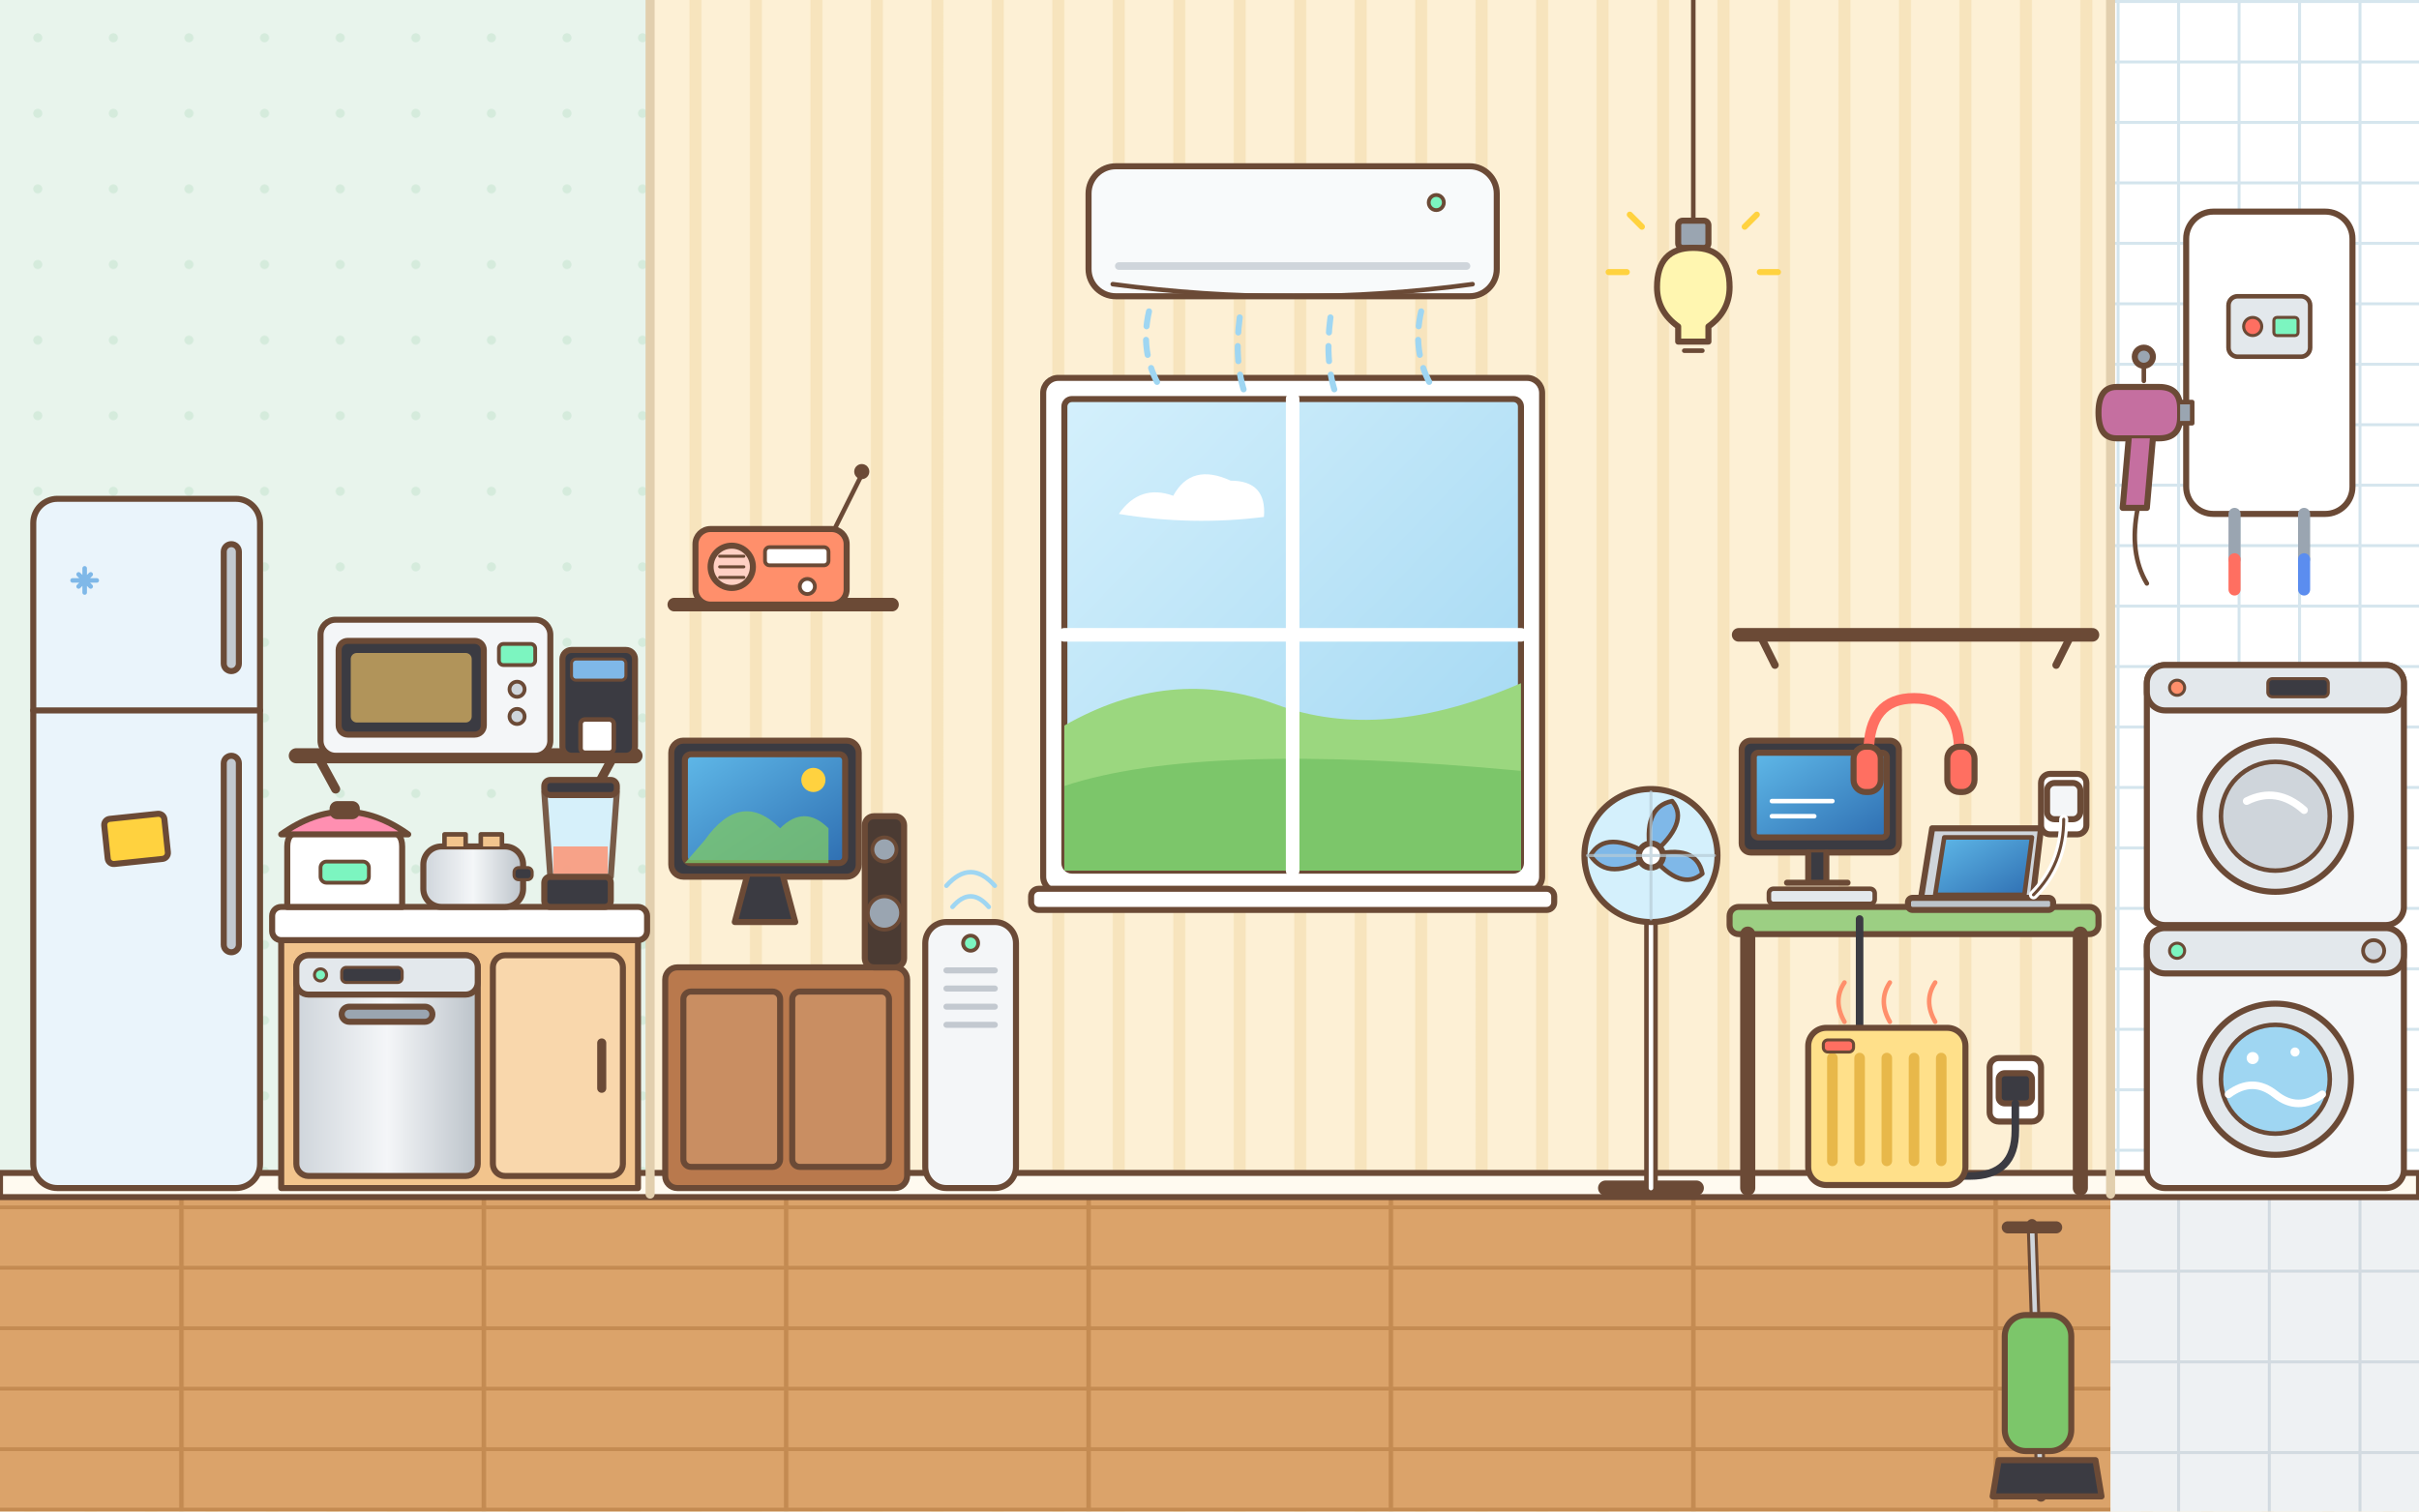
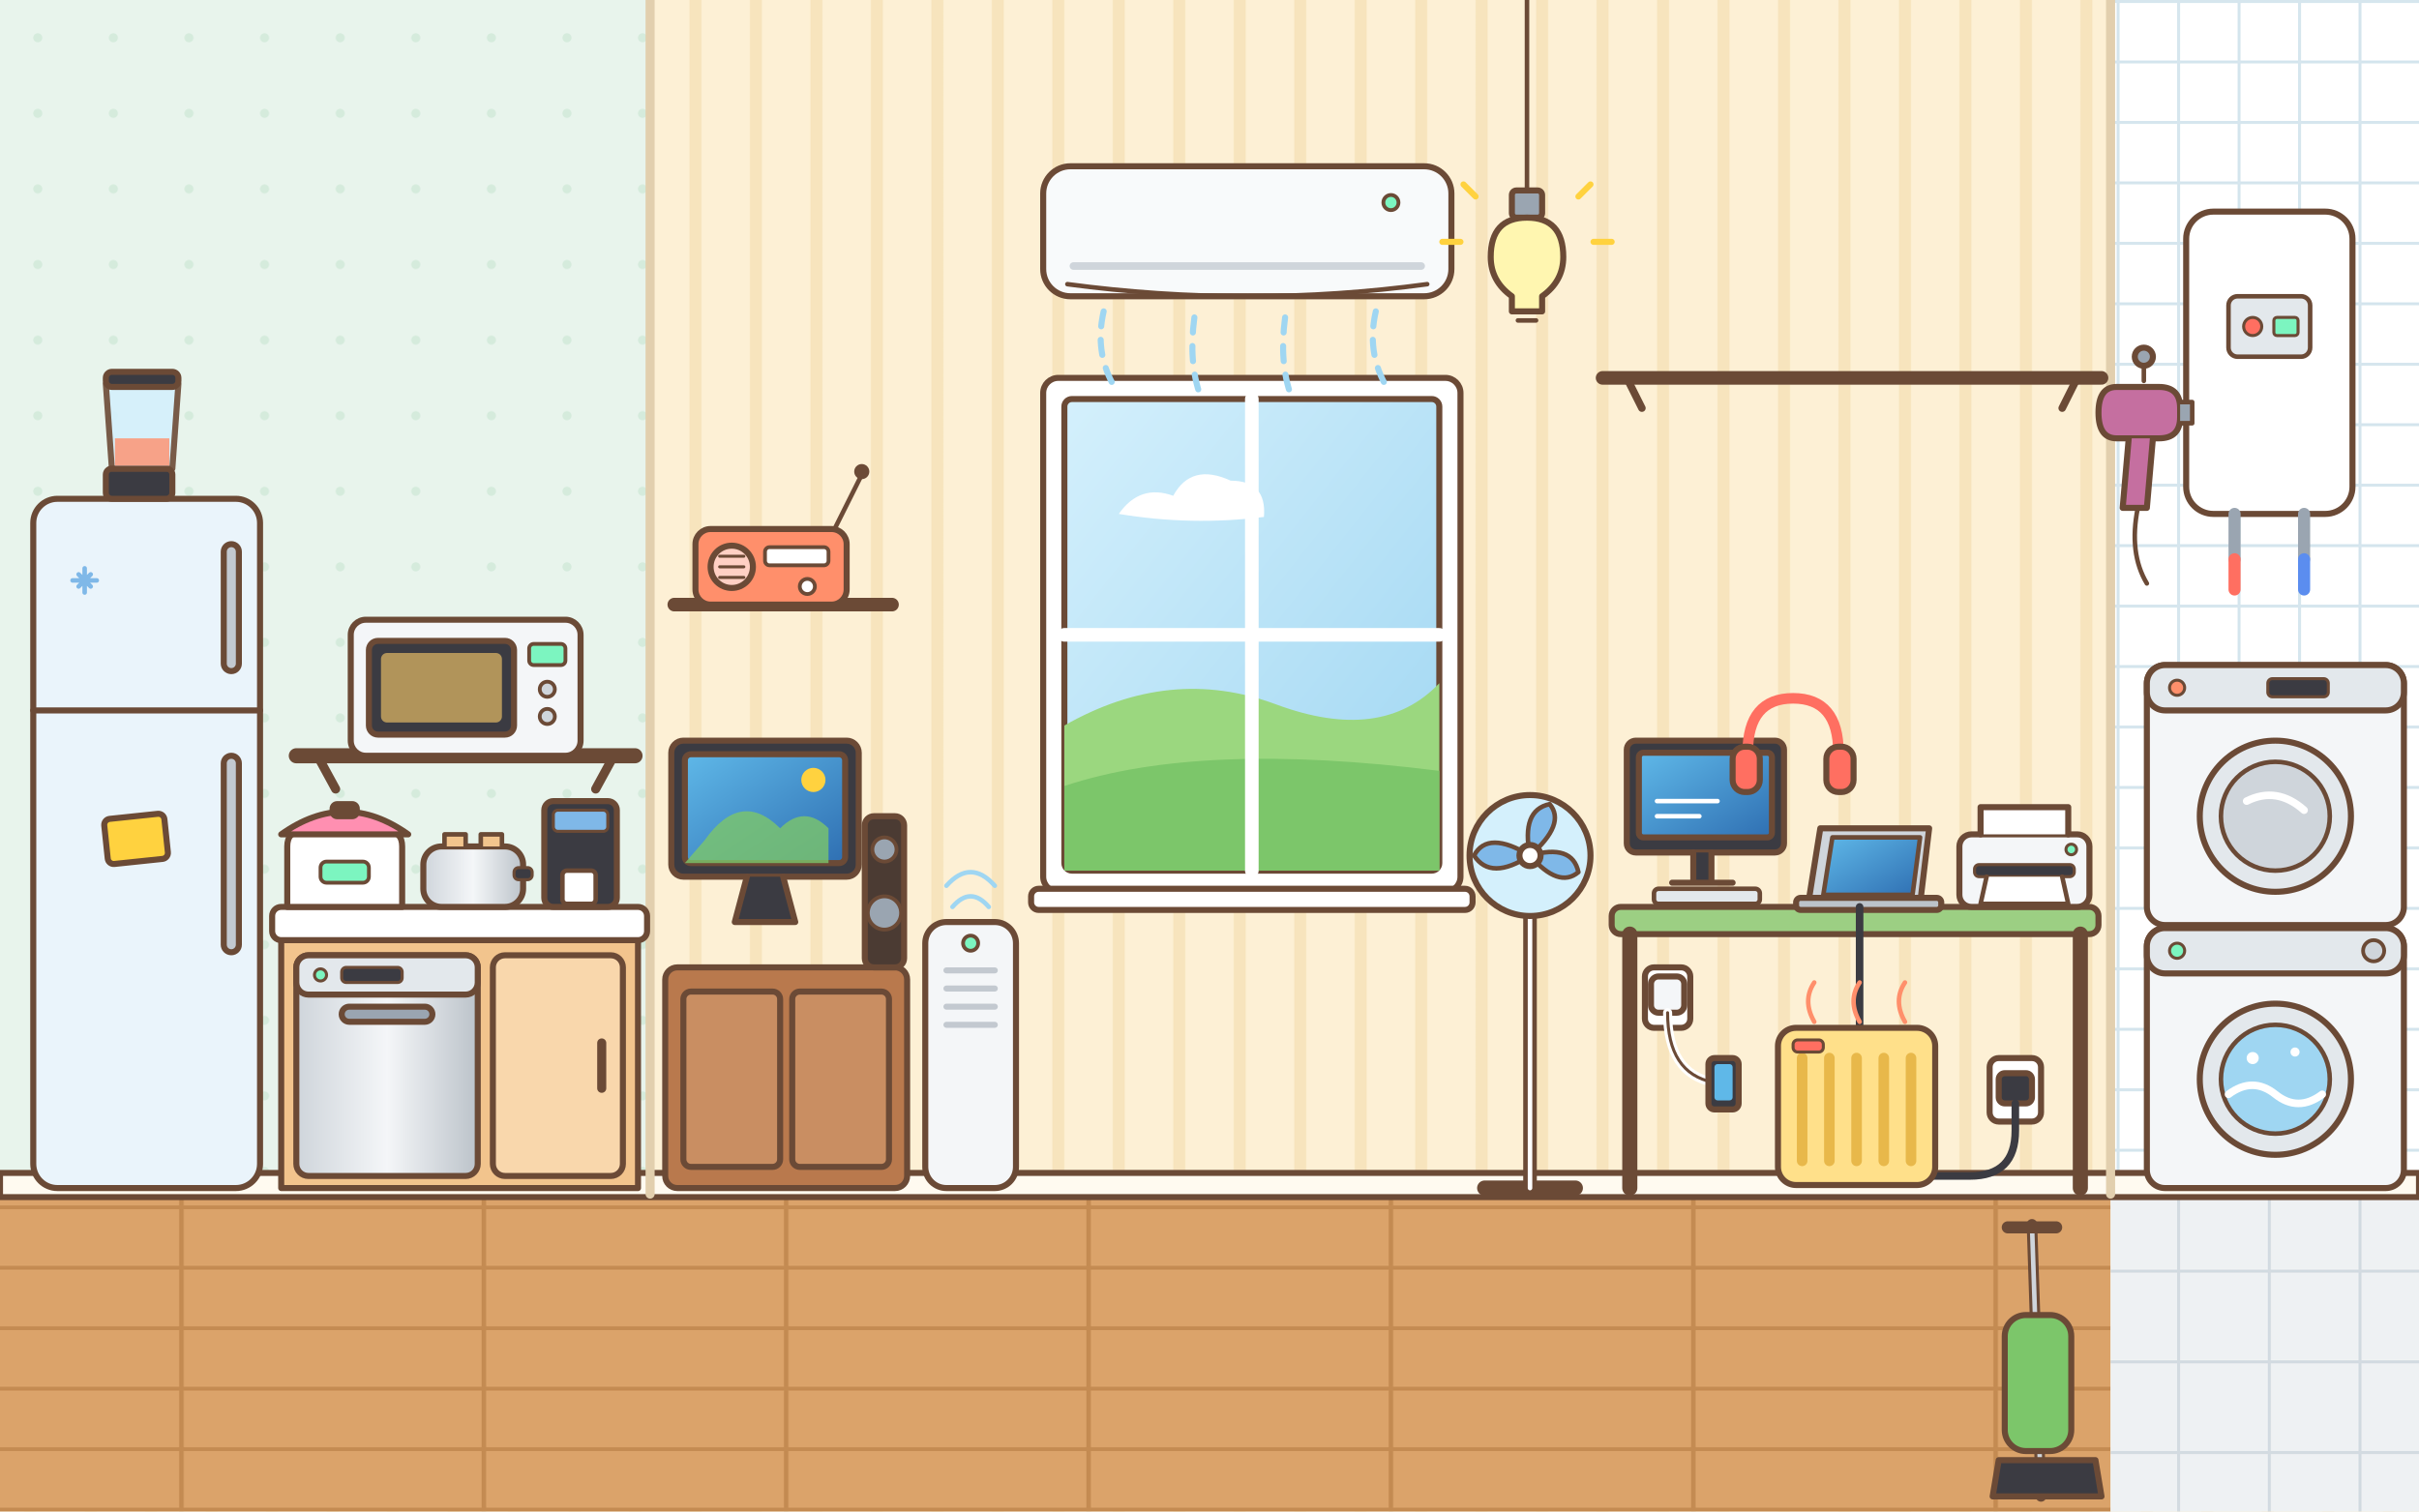
<svg xmlns="http://www.w3.org/2000/svg" viewBox="0 0 1600 1000">
  <defs>
    <pattern id="wallA" width="50" height="50" patternUnits="userSpaceOnUse">
      <rect width="50" height="50" fill="#e8f4ec" />
      <circle cx="25" cy="25" r="3" fill="#d5ebdc" />
    </pattern>
    <pattern id="wallB" width="40" height="40" patternUnits="userSpaceOnUse">
      <rect width="40" height="40" fill="#fdf0d5" />
      <path d="M20 0V40" stroke="#f7e4bd" stroke-width="8" />
    </pattern>
    <pattern id="tile" width="40" height="40" patternUnits="userSpaceOnUse">
      <rect width="40" height="40" fill="#ffffff" />
      <path d="M0 .5H40M.5 0V40" stroke="#d6e6ee" stroke-width="3" />
    </pattern>
    <pattern id="plank" width="200" height="40" patternUnits="userSpaceOnUse">
      <rect width="200" height="40" fill="#dba36a" />
      <path d="M0 39H200M120 0V40" stroke="#c48b52" stroke-width="3" />
    </pattern>
    <pattern id="ftile" width="60" height="60" patternUnits="userSpaceOnUse">
      <rect width="60" height="60" fill="#eef1f3" />
      <path d="M0 .5H60M.5 0V60" stroke="#d3dbe1" stroke-width="3" />
    </pattern>
    <linearGradient id="glass" x1="0" y1="0" x2="1" y2="1">
      <stop offset="0" stop-color="#d4f0fc" />
      <stop offset="1" stop-color="#9fd6f2" />
    </linearGradient>
    <linearGradient id="steel" x1="0" y1="0" x2="1" y2="0">
      <stop offset="0" stop-color="#cfd5db" />
      <stop offset=".5" stop-color="#f4f6f8" />
      <stop offset="1" stop-color="#bcc3ca" />
    </linearGradient>
    <linearGradient id="screen" x1="0" y1="0" x2="1" y2="1">
      <stop offset="0" stop-color="#5fb8e8" />
      <stop offset="1" stop-color="#2f6fb2" />
    </linearGradient>
  </defs>
  <g stroke="#6b4a36" stroke-width="4" stroke-linejoin="round" stroke-linecap="round">
    <rect width="1600" height="1000" fill="url(#wallB)" stroke="none" />
    <rect width="430" height="790" fill="url(#wallA)" stroke="none" />
    <rect x="1396" width="204" height="790" fill="url(#tile)" stroke="none" />
    <rect y="790" width="1396" height="210" fill="url(#plank)" stroke="none" />
    <rect x="1396" y="790" width="204" height="210" fill="url(#ftile)" stroke="none" />
    <rect y="776" width="1600" height="16" fill="#fffaf0" />
    <path d="M430 0V790M1396 0V790" stroke="#e2cfae" stroke-width="6" />
    <rect x="22" y="330" width="150" height="456" rx="16" fill="#eaf4fb" />
    <path d="M22 470H172" />
    <rect x="148" y="360" width="10" height="84" rx="5" fill="#c3c9d0" />
    <rect x="148" y="500" width="10" height="130" rx="5" fill="#c3c9d0" />
    <path d="M52 380l8 8M60 380l-8 8M56 376v16M48 384h16" stroke="#7fb8e8" stroke-width="3" />
    <rect x="70" y="540" width="40" height="30" rx="4" fill="#ffd23f" transform="rotate(-6 90 555)" />
    <path d="M196 500H420" stroke-width="10" />
    <path d="M210 500l12 22M406 500l-12 22" stroke-width="6" />
-     <rect x="212" y="410" width="152" height="90" rx="10" fill="#f4f6f8" />
-     <rect x="224" y="424" width="96" height="62" rx="6" fill="#3b3b42" />
-     <rect x="232" y="432" width="80" height="46" rx="4" fill="#ffcf6b" opacity=".6" stroke="none" />
-     <rect x="330" y="426" width="24" height="14" rx="3" fill="#7cf5c0" stroke-width="2.5" />
-     <circle cx="342" cy="456" r="5" fill="#cfd5db" stroke-width="2.5" />
-     <circle cx="342" cy="474" r="5" fill="#cfd5db" stroke-width="2.5" />
+     <rect x="232" y="410" width="152" height="90" rx="10" fill="#f4f6f8" />
+     <rect x="244" y="424" width="96" height="62" rx="6" fill="#3b3b42" />
+     <rect x="252" y="432" width="80" height="46" rx="4" fill="#ffcf6b" opacity=".6" stroke="none" />
+     <rect x="350" y="426" width="24" height="14" rx="3" fill="#7cf5c0" stroke-width="2.5" />
+     <circle cx="362" cy="456" r="5" fill="#cfd5db" stroke-width="2.5" />
+     <circle cx="362" cy="474" r="5" fill="#cfd5db" stroke-width="2.5" />
    <rect x="186" y="618" width="236" height="168" fill="#f2c48d" />
    <rect x="180" y="600" width="248" height="22" rx="6" fill="#fff" />
    <rect x="196" y="632" width="120" height="146" rx="8" fill="url(#steel)" />
    <rect x="196" y="632" width="120" height="26" rx="8" fill="#e3e8ec" />
    <circle cx="212" cy="645" r="4" fill="#7cf5c0" stroke-width="2" />
    <rect x="226" y="640" width="40" height="10" rx="3" fill="#3b3b42" stroke-width="2" />
    <rect x="226" y="666" width="60" height="10" rx="5" fill="#9aa5b1" />
    <rect x="326" y="632" width="86" height="146" rx="8" fill="#f9d7ac" />
    <path d="M398 690v30" stroke-width="6" />
    <path d="M190 600v-40q0-10 10-10h56q10 0 10 10v40z" fill="#fff" />
    <path d="M186 552q42-30 84 0z" fill="#ff8fb1" />
    <rect x="220" y="532" width="16" height="8" rx="3" fill="#6b4a36" />
    <rect x="212" y="570" width="32" height="14" rx="4" fill="#7cf5c0" stroke-width="2.5" />
    <rect x="280" y="560" width="66" height="40" rx="12" fill="url(#steel)" />
    <path d="M294 560v-8h14v8M318 560v-8h14v8" fill="#f2c48d" stroke-width="3" />
    <rect x="340" y="574" width="12" height="8" rx="3" fill="#3b3b42" stroke-width="2" />
-     <rect x="360" y="580" width="44" height="20" rx="4" fill="#3b3b42" />
-     <path d="M364 580l-4-56h48l-4 56z" fill="#d4f0fc" opacity=".9" />
-     <path d="M366 560h36v18h-36z" fill="#ff8f6b" stroke="none" opacity=".8" />
-     <rect x="360" y="516" width="48" height="10" rx="4" fill="#3b3b42" />
-     <rect x="372" y="430" width="48" height="70" rx="6" fill="#3b3b42" />
-     <rect x="378" y="436" width="36" height="14" rx="3" fill="#7fb8e8" stroke-width="2" />
-     <rect x="384" y="476" width="22" height="22" rx="3" fill="#fff" stroke-width="3" />
+     <rect x="70" y="310" width="44" height="20" rx="4" fill="#3b3b42" />
+     <path d="M74 310l-4-56h48l-4 56z" fill="#d4f0fc" opacity=".9" />
+     <path d="M76 290h36v18h-36z" fill="#ff8f6b" stroke="none" opacity=".8" />
+     <rect x="70" y="246" width="48" height="10" rx="4" fill="#3b3b42" />
+     <rect x="360" y="530" width="48" height="70" rx="6" fill="#3b3b42" />
+     <rect x="366" y="536" width="36" height="14" rx="3" fill="#7fb8e8" stroke-width="2" />
+     <rect x="372" y="576" width="22" height="22" rx="3" fill="#fff" stroke-width="3" />
    <path d="M446 400H590" stroke-width="9" />
    <rect x="460" y="350" width="100" height="50" rx="10" fill="#ff8f6b" />
    <circle cx="484" cy="375" r="14" fill="#ffd0c4" />
    <path d="M476 368h16M476 375h16M476 382h16" stroke-width="2" />
    <rect x="506" y="362" width="42" height="12" rx="3" fill="#fff" stroke-width="2.5" />
    <circle cx="534" cy="388" r="5" fill="#fff" stroke-width="2.5" />
    <path d="M552 350l18-36" stroke-width="3" />
    <circle cx="570" cy="312" r="3" fill="#6b4a36" />
    <rect x="440" y="640" width="160" height="146" rx="8" fill="#b9794d" />
    <rect x="452" y="656" width="64" height="116" rx="5" fill="#c98e62" />
    <rect x="524" y="656" width="64" height="116" rx="5" fill="#c98e62" />
    <rect x="444" y="490" width="124" height="90" rx="8" fill="#3b3b42" />
    <rect x="453" y="499" width="106" height="72" rx="4" fill="url(#screen)" />
    <path d="M466 556q24-34 50-8q16-16 32 0V571H453z" fill="#7cc66a" stroke="none" opacity=".8" />
    <circle cx="538" cy="516" r="8" fill="#ffd23f" stroke="none" />
    <path d="M494 580l-8 30h40l-8-30" fill="#3b3b42" />
    <rect x="572" y="540" width="26" height="100" rx="6" fill="#4b3b33" />
    <circle cx="585" cy="562" r="8" fill="#9aa5b1" stroke-width="2.5" />
    <circle cx="585" cy="604" r="11" fill="#9aa5b1" stroke-width="2.5" />
    <rect x="612" y="610" width="60" height="176" rx="14" fill="#f4f6f8" />
    <g fill="#c3c9d0" stroke="none">
      <rect x="624" y="640" width="36" height="4" rx="2" />
      <rect x="624" y="652" width="36" height="4" rx="2" />
      <rect x="624" y="664" width="36" height="4" rx="2" />
      <rect x="624" y="676" width="36" height="4" rx="2" />
    </g>
    <circle cx="642" cy="624" r="5" fill="#7cf5c0" stroke-width="2.5" />
    <path d="M630 600q12-14 24 0M626 586q16-18 32 0" fill="none" stroke="#9fd6f2" stroke-width="3" />
-     <rect x="690" y="250" width="330" height="340" rx="10" fill="#fff" />
-     <rect x="704" y="264" width="302" height="312" rx="5" fill="url(#glass)" />
+     <rect x="690" y="250" width="276" height="340" rx="10" fill="#fff" />
+     <rect x="704" y="264" width="248" height="312" rx="5" fill="url(#glass)" />
    <path d="M740 340q14-20 36-12q12-22 38-10q24 0 22 24q-48 6-96-2z" fill="#fff" stroke="none" />
-     <path d="M704 480q70-40 140-14t162-14V576H704z" fill="#9bd77f" stroke="none" />
-     <path d="M704 520q90-30 302-10V576H704z" fill="#7cc66a" stroke="none" />
-     <path d="M855 264V576M704 420H1006" stroke="#fff" stroke-width="9" />
-     <rect x="682" y="588" width="346" height="14" rx="5" fill="#fff" />
-     <rect x="720" y="110" width="270" height="86" rx="18" fill="#f8fafb" />
-     <path d="M740 176H970" stroke="#cfd5db" stroke-width="5" />
-     <path d="M736 188q120 16 238 0" fill="none" stroke-width="3" />
-     <circle cx="950" cy="134" r="5" fill="#7cf5c0" stroke-width="2.5" />
+     <path d="M704 480q70-40 140-14t108-14V576H704z" fill="#9bd77f" stroke="none" />
+     <path d="M704 520q90-30 248-10V576H704z" fill="#7cc66a" stroke="none" />
+     <path d="M828 264V576M704 420H952" stroke="#fff" stroke-width="9" />
+     <rect x="682" y="588" width="292" height="14" rx="5" fill="#fff" />
+     <rect x="690" y="110" width="270" height="86" rx="18" fill="#f8fafb" />
+     <path d="M710 176H940" stroke="#cfd5db" stroke-width="5" />
+     <path d="M706 188q120 16 238 0" fill="none" stroke-width="3" />
+     <circle cx="920" cy="134" r="5" fill="#7cf5c0" stroke-width="2.5" />
    <g fill="none" stroke="#9fd6f2" stroke-width="4" stroke-dasharray="10 9">
-       <path d="M760 206q-6 26 6 48" />
-       <path d="M820 210q-4 30 4 52" />
-       <path d="M880 210q-4 30 4 52" />
-       <path d="M940 206q-6 26 6 48" />
-     </g>
-     <path d="M1120 0V150" stroke-width="3" />
-     <rect x="1110" y="146" width="20" height="18" rx="3" fill="#9aa5b1" />
-     <path d="M1120 164q-24 0-24 26q0 16 14 26v10h20v-10q14-10 14-26q0-26-24-26z" fill="#fff6b0" />
-     <path d="M1114 226h12M1114 232h12" stroke-width="3" />
+       <path d="M730 206q-6 26 6 48" />
+       <path d="M790 210q-4 30 4 52" />
+       <path d="M850 210q-4 30 4 52" />
+       <path d="M910 206q-6 26 6 48" />
+     </g>
+     <path d="M1010 0V130" stroke-width="3" />
+     <rect x="1000" y="126" width="20" height="18" rx="3" fill="#9aa5b1" />
+     <path d="M1010 144q-24 0-24 26q0 16 14 26v10h20v-10q14-10 14-26q0-26-24-26z" fill="#fff6b0" />
+     <path d="M1004 206h12M1004 212h12" stroke-width="3" />
    <g stroke="#ffd23f" stroke-width="4">
-       <path d="M1076 180h-12M1164 180h12M1086 150l-8-8M1154 150l8-8" />
-     </g>
-     <path d="M1062 786h60" stroke-width="10" />
-     <path d="M1092 786V600" stroke-width="9" />
-     <path d="M1092 786V600" stroke="#fff" stroke-width="3" />
-     <circle cx="1092" cy="566" r="44" fill="#d4f0fc" />
-     <path d="M1092 566q-6-32 14-36q12 14-14 36zM1092 566q30-8 34 12q-14 12-34-12zM1092 566q-28 18-40 0q10-18 40 0z" fill="#7fb8e8" stroke-width="3" />
-     <circle cx="1092" cy="566" r="8" fill="#fff" />
-     <path d="M1050 566h84M1092 524v84" stroke="#b7cbd6" stroke-width="2" opacity=".7" />
-     <path d="M1150 420H1384" stroke-width="9" />
-     <path d="M1164 420l10 20M1370 420l-10 20" stroke-width="5" />
-     <rect x="1144" y="600" width="244" height="18" rx="6" fill="#9ccf83" />
-     <path d="M1156 618V786M1376 618V786" stroke-width="10" />
-     <rect x="1152" y="490" width="104" height="74" rx="6" fill="#3b3b42" />
-     <rect x="1160" y="498" width="88" height="56" rx="3" fill="url(#screen)" />
-     <path d="M1172 530h40M1172 540h28" stroke="#fff" stroke-width="3" />
-     <path d="M1196 564v20h-14h40h-14v-20" fill="#3b3b42" />
-     <rect x="1170" y="588" width="70" height="10" rx="3" fill="#e3e8ec" stroke-width="3" />
-     <path d="M1236 498q0-36 30-36q30 0 30 36" fill="none" stroke="#ff6f61" stroke-width="7" />
-     <rect x="1226" y="494" width="18" height="30" rx="8" fill="#ff6f61" />
-     <rect x="1288" y="494" width="18" height="30" rx="8" fill="#ff6f61" />
-     <path d="M1270 598l8-50h72l-6 50z" fill="#cfd5db" />
-     <path d="M1280 592l6-38h58l-5 38z" fill="url(#screen)" stroke-width="3" />
-     <rect x="1262" y="594" width="96" height="8" rx="3" fill="#bcc3ca" />
+       <path d="M966 160h-12M1054 160h12M976 130l-8-8M1044 130l8-8" />
+     </g>
+     <path d="M982 786h60" stroke-width="10" />
+     <path d="M1012 786V600" stroke-width="9" />
+     <path d="M1012 786V600" stroke="#fff" stroke-width="3" />
+     <circle cx="1012" cy="566" r="40" fill="#d4f0fc" />
+     <path d="M1012 566q-6-30 13-34q11 13-13 34zM1012 566q28-8 32 11q-13 11-32-11zM1012 566q-26 17-37 0q9-17 37 0z" fill="#7fb8e8" stroke-width="3" />
+     <circle cx="1012" cy="566" r="7" fill="#fff" />
+     <path d="M1060 250H1390" stroke-width="9" />
+     <path d="M1076 250l10 20M1374 250l-10 20" stroke-width="5" />
+     <rect x="1066" y="600" width="322" height="18" rx="6" fill="#9ccf83" />
+     <path d="M1078 618V786M1376 618V786" stroke-width="10" />
+     <rect x="1076" y="490" width="104" height="74" rx="6" fill="#3b3b42" />
+     <rect x="1084" y="498" width="88" height="56" rx="3" fill="url(#screen)" />
+     <path d="M1096 530h40M1096 540h28" stroke="#fff" stroke-width="3" />
+     <path d="M1120 564v20h-14h40h-14v-20" fill="#3b3b42" />
+     <rect x="1094" y="588" width="70" height="10" rx="3" fill="#e3e8ec" stroke-width="3" />
+     <path d="M1156 498q0-36 30-36q30 0 30 36" fill="none" stroke="#ff6f61" stroke-width="7" />
+     <rect x="1146" y="494" width="18" height="30" rx="8" fill="#ff6f61" />
+     <rect x="1208" y="494" width="18" height="30" rx="8" fill="#ff6f61" />
+     <path d="M1196 598l8-50h72l-6 50z" fill="#cfd5db" />
+     <path d="M1206 592l6-38h58l-5 38z" fill="url(#screen)" stroke-width="3" />
+     <rect x="1188" y="594" width="96" height="8" rx="3" fill="#bcc3ca" />
+     <rect x="1296" y="552" width="86" height="48" rx="8" fill="#f4f6f8" />
+     <path d="M1310 552v-18h58v18" fill="#fff" />
+     <rect x="1306" y="572" width="66" height="8" rx="3" fill="#3b3b42" stroke-width="2" />
+     <path d="M1314 580l-4 18h58l-4-18" fill="#fff" stroke-width="3" />
+     <circle cx="1370" cy="562" r="3.5" fill="#7cf5c0" stroke-width="2" />
    <rect x="1316" y="700" width="34" height="42" rx="6" fill="#fff" />
    <rect x="1322" y="710" width="22" height="20" rx="4" fill="#3b3b42" />
-     <path d="M1333 730v18q0 30-30 30H1250q-20 0-20-20v-150" fill="none" stroke="#3b3b42" stroke-width="5" />
-     <rect x="1350" y="512" width="30" height="40" rx="6" fill="#fff" />
-     <rect x="1354" y="518" width="22" height="24" rx="5" fill="#f4f6f8" />
-     <path d="M1365 542q0 30-20 50" fill="none" stroke="#fff" stroke-width="6" />
-     <path d="M1365 542q0 30-20 50" fill="none" stroke-width="2" />
-     <rect x="1196" y="680" width="104" height="104" rx="12" fill="#ffe08a" />
-     <path d="M1212 700v68M1230 700v68M1248 700v68M1266 700v68M1284 700v68" stroke="#e8b84a" stroke-width="7" />
-     <rect x="1206" y="688" width="20" height="8" rx="3" fill="#ff6f61" stroke-width="2" />
-     <path d="M1220 676q-8-14 0-26M1250 676q-8-14 0-26M1280 676q-8-14 0-26" fill="none" stroke="#ff8f6b" stroke-width="3" />
+     <path d="M1333 730v18q0 30-30 30H1250q-20 0-20-20v-158" fill="none" stroke="#3b3b42" stroke-width="5" />
+     <rect x="1088" y="640" width="30" height="40" rx="6" fill="#fff" />
+     <rect x="1092" y="646" width="22" height="24" rx="5" fill="#f4f6f8" />
+     <path d="M1103 670q0 40 30 46" fill="none" stroke="#fff" stroke-width="6" />
+     <path d="M1103 670q0 40 30 46" fill="none" stroke-width="2" />
+     <rect x="1130" y="700" width="20" height="34" rx="4" fill="#3b3b42" />
+     <rect x="1134" y="704" width="12" height="24" rx="2" fill="#5fb8e8" stroke="none" />
+     <rect x="1176" y="680" width="104" height="104" rx="12" fill="#ffe08a" />
+     <path d="M1192 700v68M1210 700v68M1228 700v68M1246 700v68M1264 700v68" stroke="#e8b84a" stroke-width="7" />
+     <rect x="1186" y="688" width="20" height="8" rx="3" fill="#ff6f61" stroke-width="2" />
+     <path d="M1200 676q-8-14 0-26M1230 676q-8-14 0-26M1260 676q-8-14 0-26" fill="none" stroke="#ff8f6b" stroke-width="3" />
    <rect x="1446" y="140" width="110" height="200" rx="18" fill="#fff" />
    <rect x="1474" y="196" width="54" height="40" rx="6" fill="#e3e8ec" stroke-width="3" />
    <circle cx="1490" cy="216" r="6" fill="#ff6f61" stroke-width="2" />
    <rect x="1504" y="210" width="16" height="12" rx="2" fill="#7cf5c0" stroke-width="2" />
    <path d="M1478 340v30M1524 340v30" stroke="#9aa5b1" stroke-width="8" />
    <path d="M1478 370v20" stroke="#ff6f61" stroke-width="8" />
    <path d="M1524 370v20" stroke="#5b8def" stroke-width="8" />
-     <circle cx="1418" cy="236" r="6" fill="#9aa5b1" />
-     <path d="M1418 242v10" stroke-width="3" />
-     <path d="M1400 256h28q14 0 14 14v6q0 14-14 14h-28q-12 0-12-17q0-17 12-17z" fill="#c56fa0" />
-     <path d="M1442 266h8v14h-8" fill="#9aa5b1" stroke-width="3" />
-     <path d="M1408 290l-4 46h16l4-46" fill="#c56fa0" />
-     <path d="M1414 336q-6 30 6 50" fill="none" stroke-width="3" />
+     <g>
+       <circle cx="1418" cy="236" r="6" fill="#9aa5b1" />
+       <path d="M1418 242v10" stroke-width="3" />
+       <path d="M1400 256h28q14 0 14 14v6q0 14-14 14h-28q-12 0-12-17q0-17 12-17z" fill="#c56fa0" />
+       <path d="M1442 266h8v14h-8" fill="#9aa5b1" stroke-width="3" />
+       <path d="M1408 290l-4 46h16l4-46" fill="#c56fa0" />
+       <path d="M1414 336q-6 30 6 50" fill="none" stroke-width="3" />
+     </g>
    <rect x="1420" y="440" width="170" height="172" rx="12" fill="#f4f6f8" />
    <rect x="1420" y="440" width="170" height="30" rx="12" fill="#e3e8ec" />
    <circle cx="1440" cy="455" r="5" fill="#ff8f6b" stroke-width="2" />
    <rect x="1500" y="449" width="40" height="12" rx="3" fill="#3b3b42" stroke-width="2" />
    <circle cx="1505" cy="540" r="50" fill="#e3e8ec" />
    <circle cx="1505" cy="540" r="36" fill="#cfd5db" stroke-width="3" />
    <path d="M1486 530q20-10 38 6" fill="none" stroke="#fff" stroke-width="5" />
    <rect x="1420" y="614" width="170" height="172" rx="12" fill="#f4f6f8" />
    <rect x="1420" y="614" width="170" height="30" rx="12" fill="#e3e8ec" />
    <circle cx="1440" cy="629" r="5" fill="#7cf5c0" stroke-width="2" />
    <circle cx="1570" cy="629" r="7" fill="#cfd5db" stroke-width="2.5" />
    <circle cx="1505" cy="714" r="50" fill="#e3e8ec" />
    <circle cx="1505" cy="714" r="36" fill="#9fd6f2" stroke-width="3" />
    <path d="M1474 724q16-12 31 0t31 0" fill="none" stroke="#fff" stroke-width="5" />
    <g fill="#fff" stroke="none">
      <circle cx="1490" cy="700" r="4" />
      <circle cx="1518" cy="696" r="3" />
    </g>
    <path d="M1350 990l-6-180" stroke-width="7" />
    <path d="M1350 990l-6-180" stroke="#cfd5db" stroke-width="3" />
    <path d="M1328 812h32" stroke-width="8" />
    <rect x="1326" y="870" width="44" height="90" rx="14" fill="#7cc66a" />
    <path d="M1318 990h72l-4-24h-64z" fill="#3b3b42" />
  </g>
</svg>
